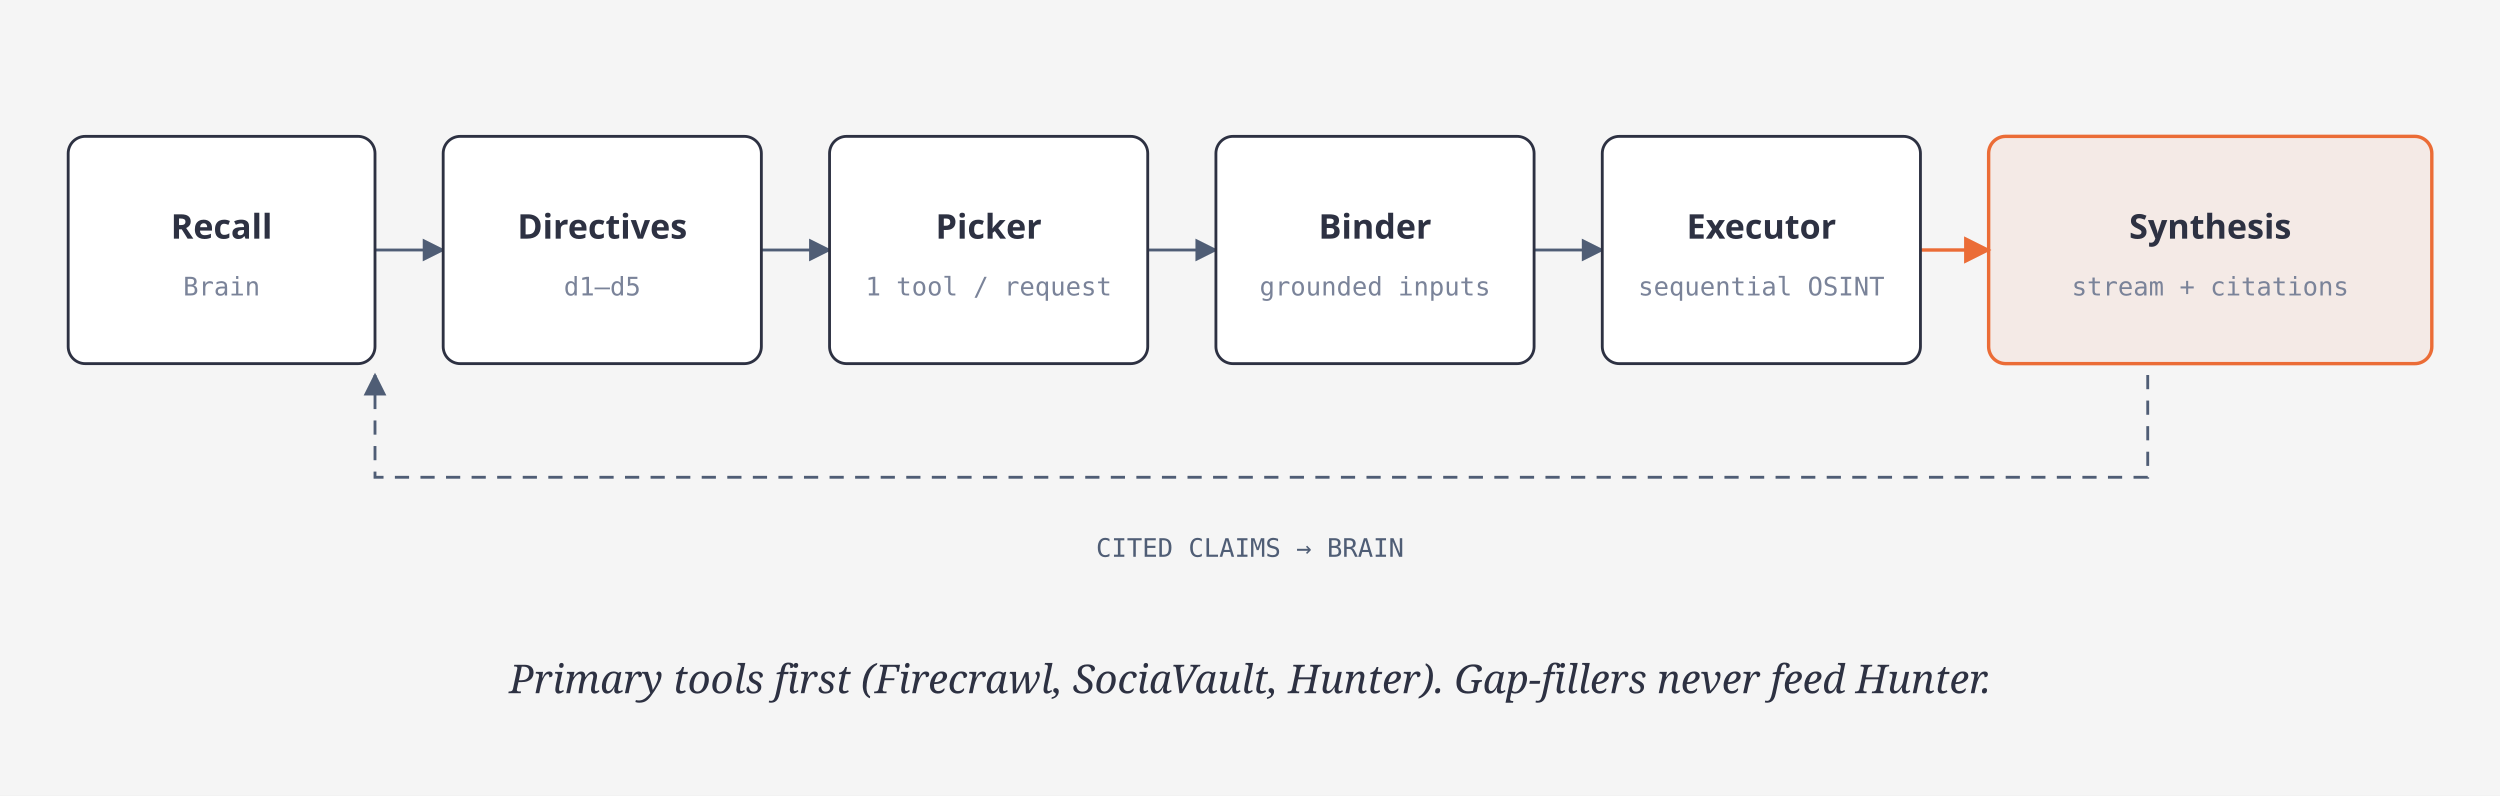
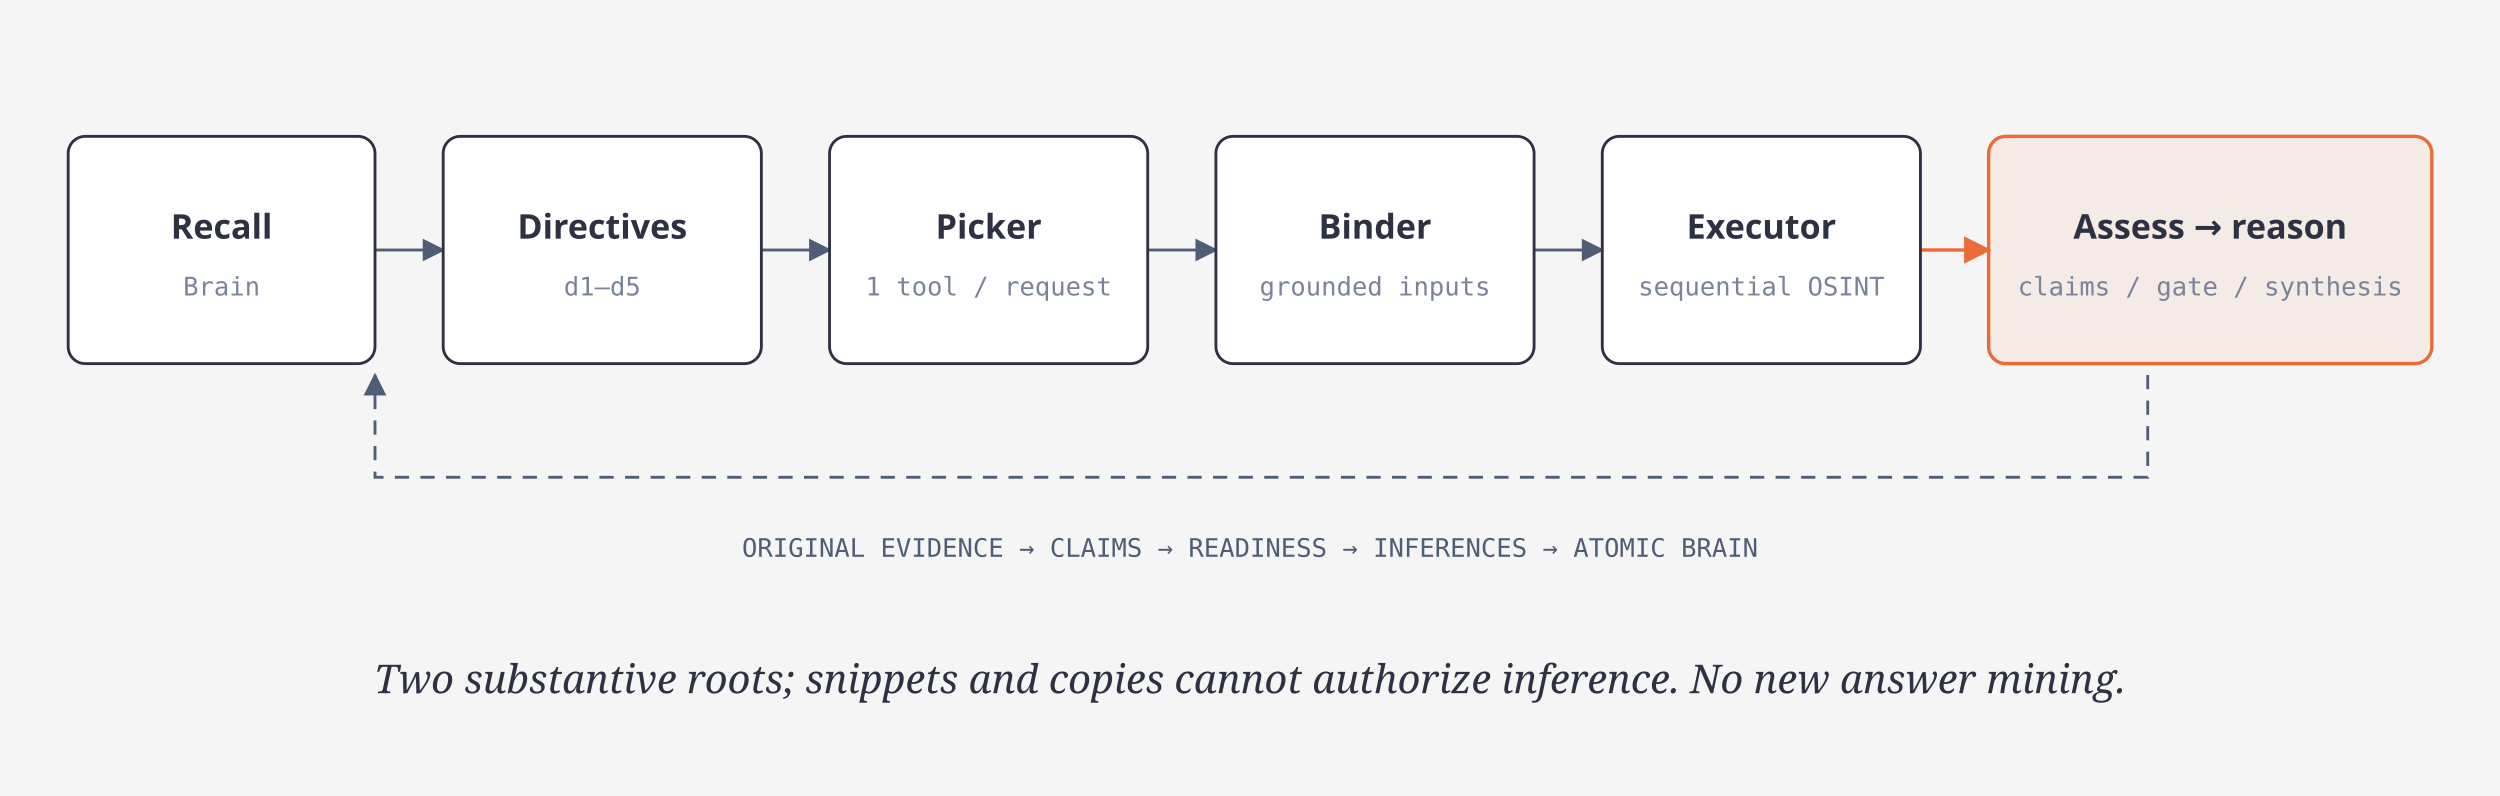
<svg xmlns="http://www.w3.org/2000/svg" role="img" aria-labelledby="recon-title recon-desc" viewBox="0 0 880 280">
  <defs>
    <marker id="r-arrow" viewBox="0 0 10 10" refX="9" refY="5" markerWidth="8" markerHeight="8" orient="auto-start-reverse">
      <path d="M 0 0 L 10 5 L 0 10 z" fill="#4f5d75" />
    </marker>
    <marker id="r-accent" viewBox="0 0 10 10" refX="9" refY="5" markerWidth="8" markerHeight="8" orient="auto-start-reverse">
      <path d="M 0 0 L 10 5 L 0 10 z" fill="#eb6c36" />
    </marker>
  </defs>
  <rect width="880" height="280" fill="#f5f5f5" />
  <path d="M132 88 L156 88" fill="none" stroke="#4f5d75" stroke-width="1" marker-end="url(#r-arrow)" />
  <path d="M268 88 L292 88" fill="none" stroke="#4f5d75" stroke-width="1" marker-end="url(#r-arrow)" />
  <path d="M404 88 L428 88" fill="none" stroke="#4f5d75" stroke-width="1" marker-end="url(#r-arrow)" />
  <path d="M540 88 L564 88" fill="none" stroke="#4f5d75" stroke-width="1" marker-end="url(#r-arrow)" />
  <path d="M676 88 L700 88" fill="none" stroke="#eb6c36" stroke-width="1.2" marker-end="url(#r-accent)" />
  <path d="M756 132 L756 168 L132 168 L132 132" fill="none" stroke="#4f5d75" stroke-width="1" stroke-dasharray="5,4" marker-end="url(#r-arrow)" />
  <g font-family="Geist,system-ui,sans-serif" font-size="12" font-weight="600" fill="#2d3142" text-anchor="middle">
    <rect x="24" y="48" width="108" height="80" rx="6" fill="#fff" stroke="#2d3142" />
    <text x="78" y="84">Recall</text>
    <text x="78" y="104" font-family="Geist Mono,ui-monospace,monospace" font-size="9" font-weight="400" fill="#7a8399">Brain</text>
    <rect x="156" y="48" width="112" height="80" rx="6" fill="#fff" stroke="#2d3142" />
    <text x="212" y="84">Directives</text>
    <text x="212" y="104" font-family="Geist Mono,ui-monospace,monospace" font-size="9" font-weight="400" fill="#7a8399">d1–d5</text>
    <rect x="292" y="48" width="112" height="80" rx="6" fill="#fff" stroke="#2d3142" />
    <text x="348" y="84">Picker</text>
    <text x="348" y="104" font-family="Geist Mono,ui-monospace,monospace" font-size="9" font-weight="400" fill="#7a8399">1 tool / request</text>
    <rect x="428" y="48" width="112" height="80" rx="6" fill="#fff" stroke="#2d3142" />
    <text x="484" y="84">Binder</text>
    <text x="484" y="104" font-family="Geist Mono,ui-monospace,monospace" font-size="9" font-weight="400" fill="#7a8399">grounded inputs</text>
    <rect x="564" y="48" width="112" height="80" rx="6" fill="#fff" stroke="#2d3142" />
    <text x="620" y="84">Executor</text>
    <text x="620" y="104" font-family="Geist Mono,ui-monospace,monospace" font-size="9" font-weight="400" fill="#7a8399">sequential OSINT</text>
    <rect x="700" y="48" width="156" height="80" rx="6" fill="rgba(235,108,54,0.08)" stroke="#eb6c36" stroke-width="1.2" />
-     <text x="778" y="84">Synthesis</text>
-     <text x="778" y="104" font-family="Geist Mono,ui-monospace,monospace" font-size="9" font-weight="400" fill="#7a8399">stream + citations</text>
+     <text x="778" y="84">Assess → reason</text>
+     <text x="778" y="104" font-family="Geist Mono,ui-monospace,monospace" font-size="9" font-weight="400" fill="#7a8399">claims / gate / synthesis</text>
  </g>
-   <text x="440" y="196" text-anchor="middle" font-family="Geist Mono,ui-monospace,monospace" font-size="9" fill="#4f5d75">CITED CLAIMS → BRAIN</text>
-   <text x="440" y="244" text-anchor="middle" font-family="Instrument Serif,serif" font-size="14" font-style="italic" fill="#2d3142">Primary tools first (Firecrawl, SociaVault, Hunter). Gap-fillers never feed Hunter.</text>
+   <text x="440" y="196" text-anchor="middle" font-family="Geist Mono,ui-monospace,monospace" font-size="9" fill="#4f5d75">ORIGINAL EVIDENCE → CLAIMS → READINESS → INFERENCES → ATOMIC BRAIN</text>
+   <text x="440" y="244" text-anchor="middle" font-family="Instrument Serif,serif" font-size="14" font-style="italic" fill="#2d3142">Two substantive roots; snippets and copies cannot authorize inference. No new answer mining.</text>
</svg>
